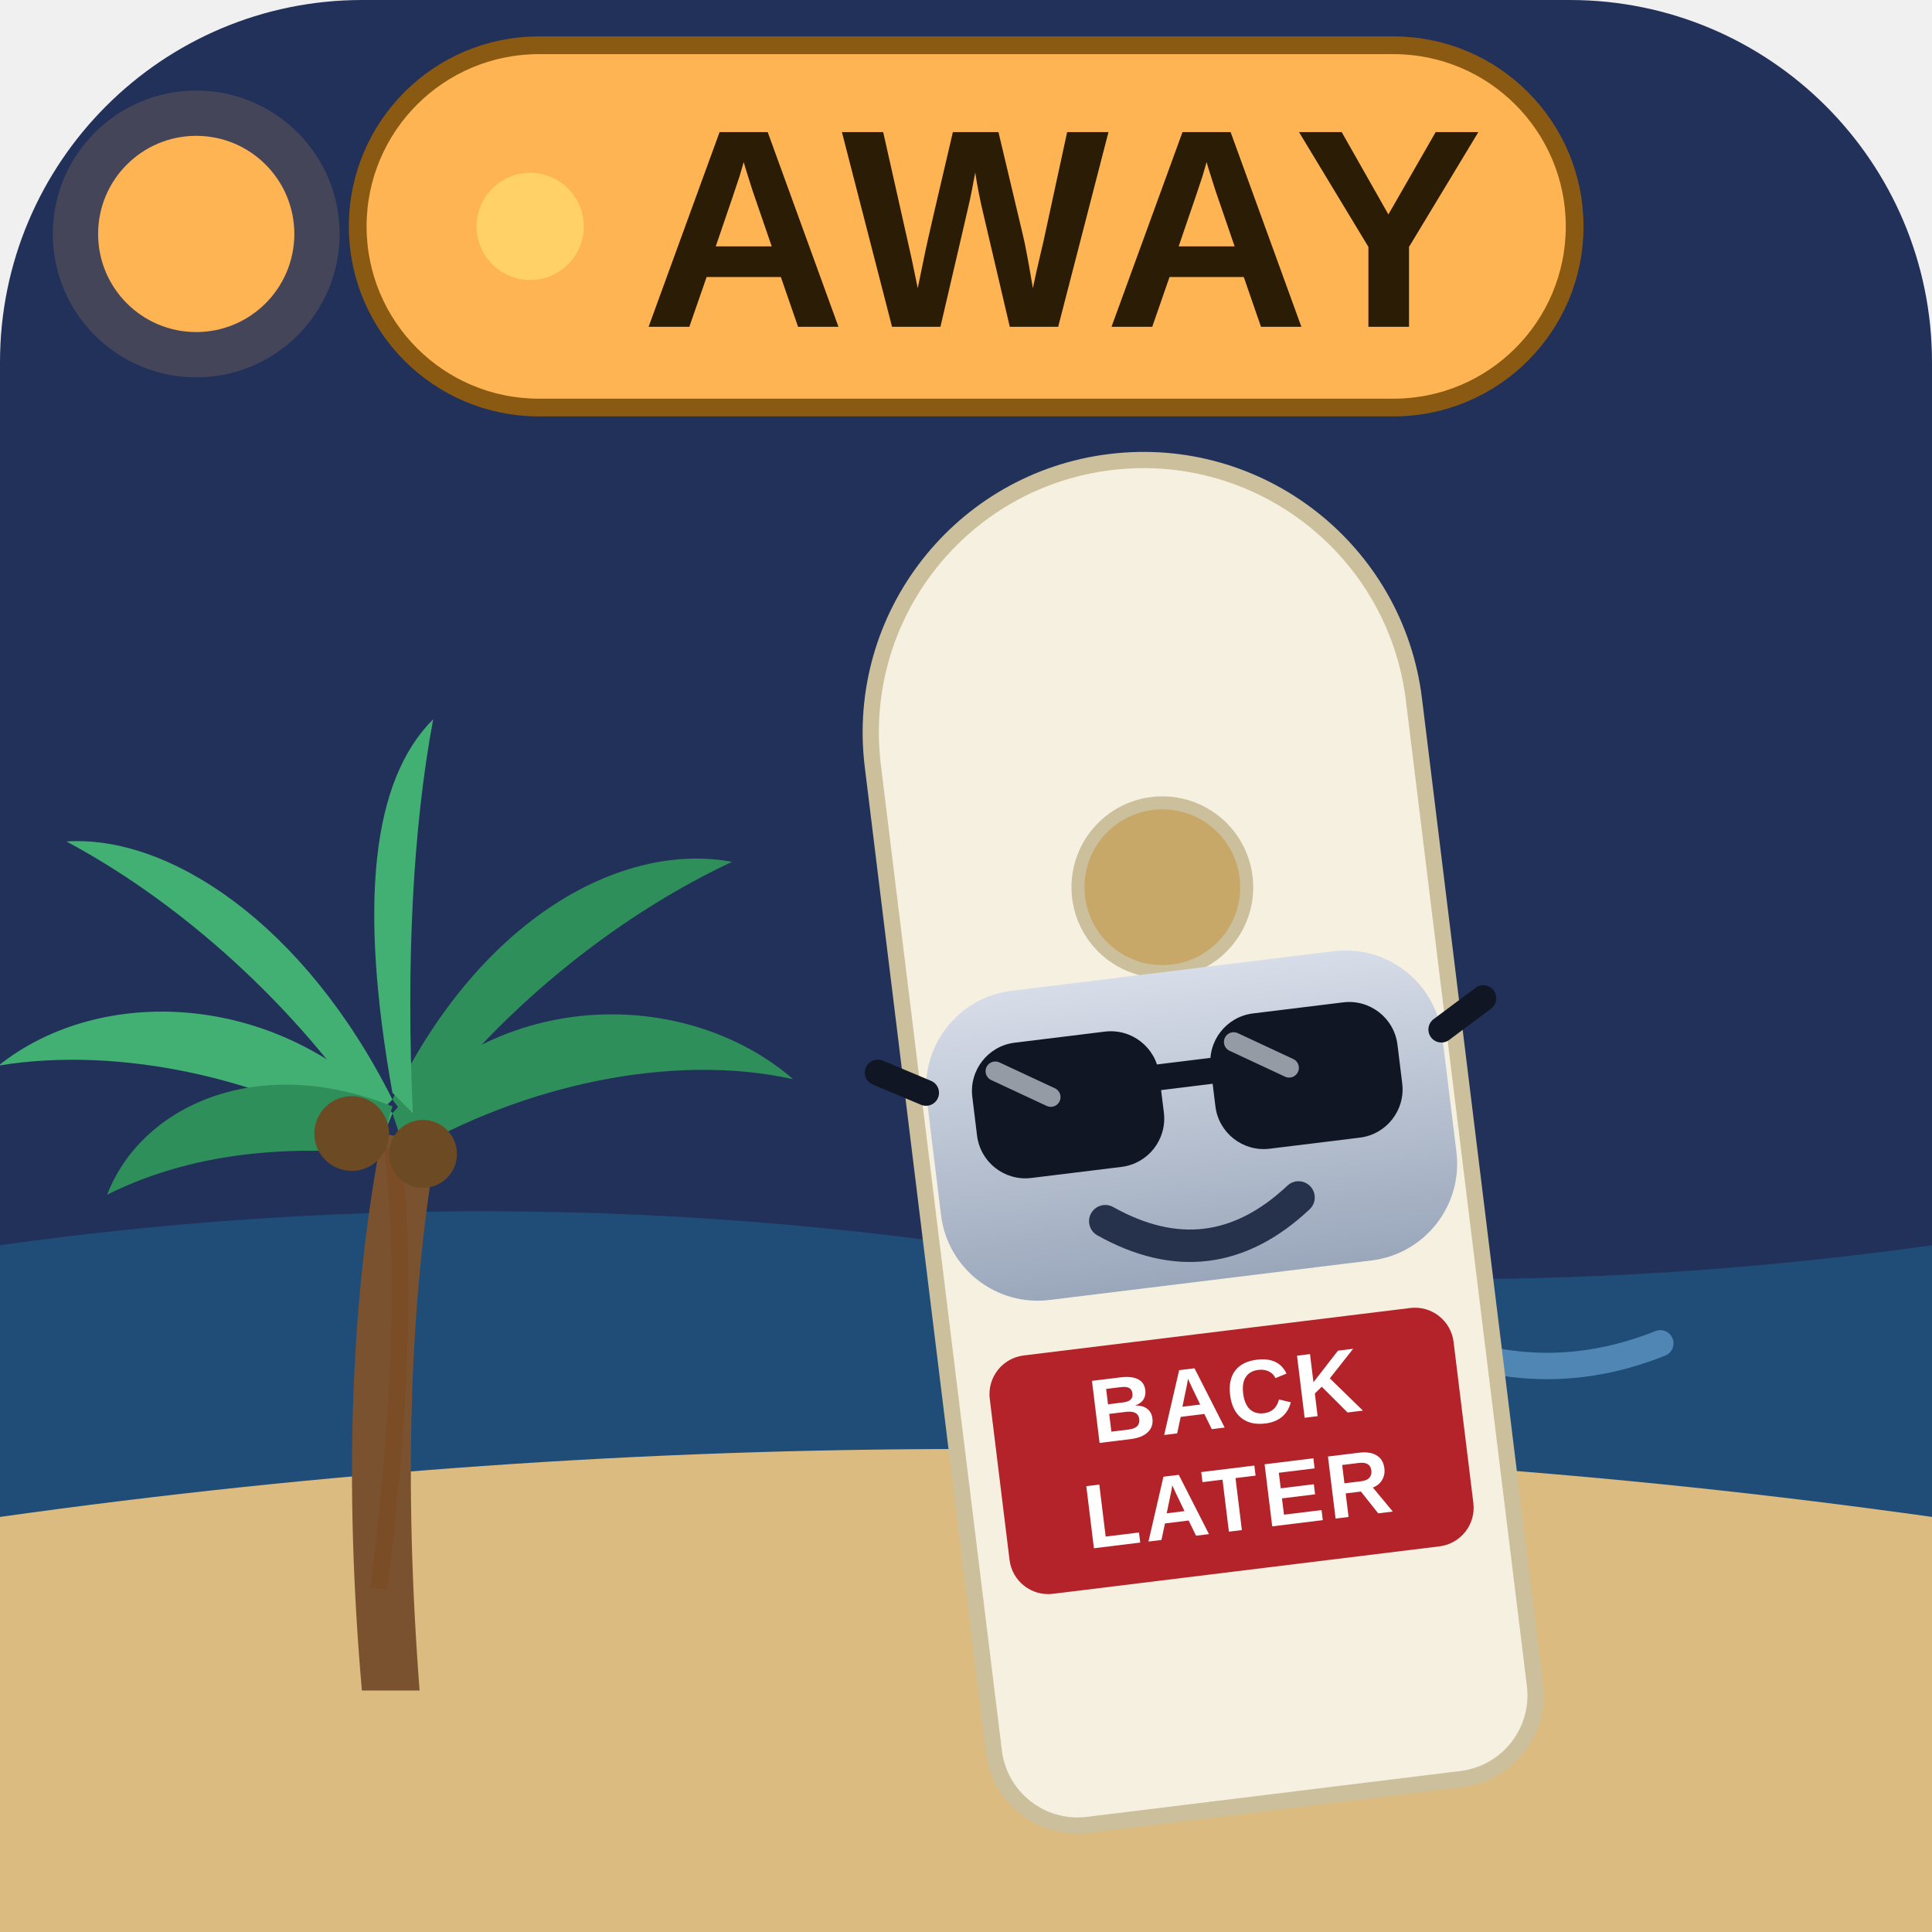
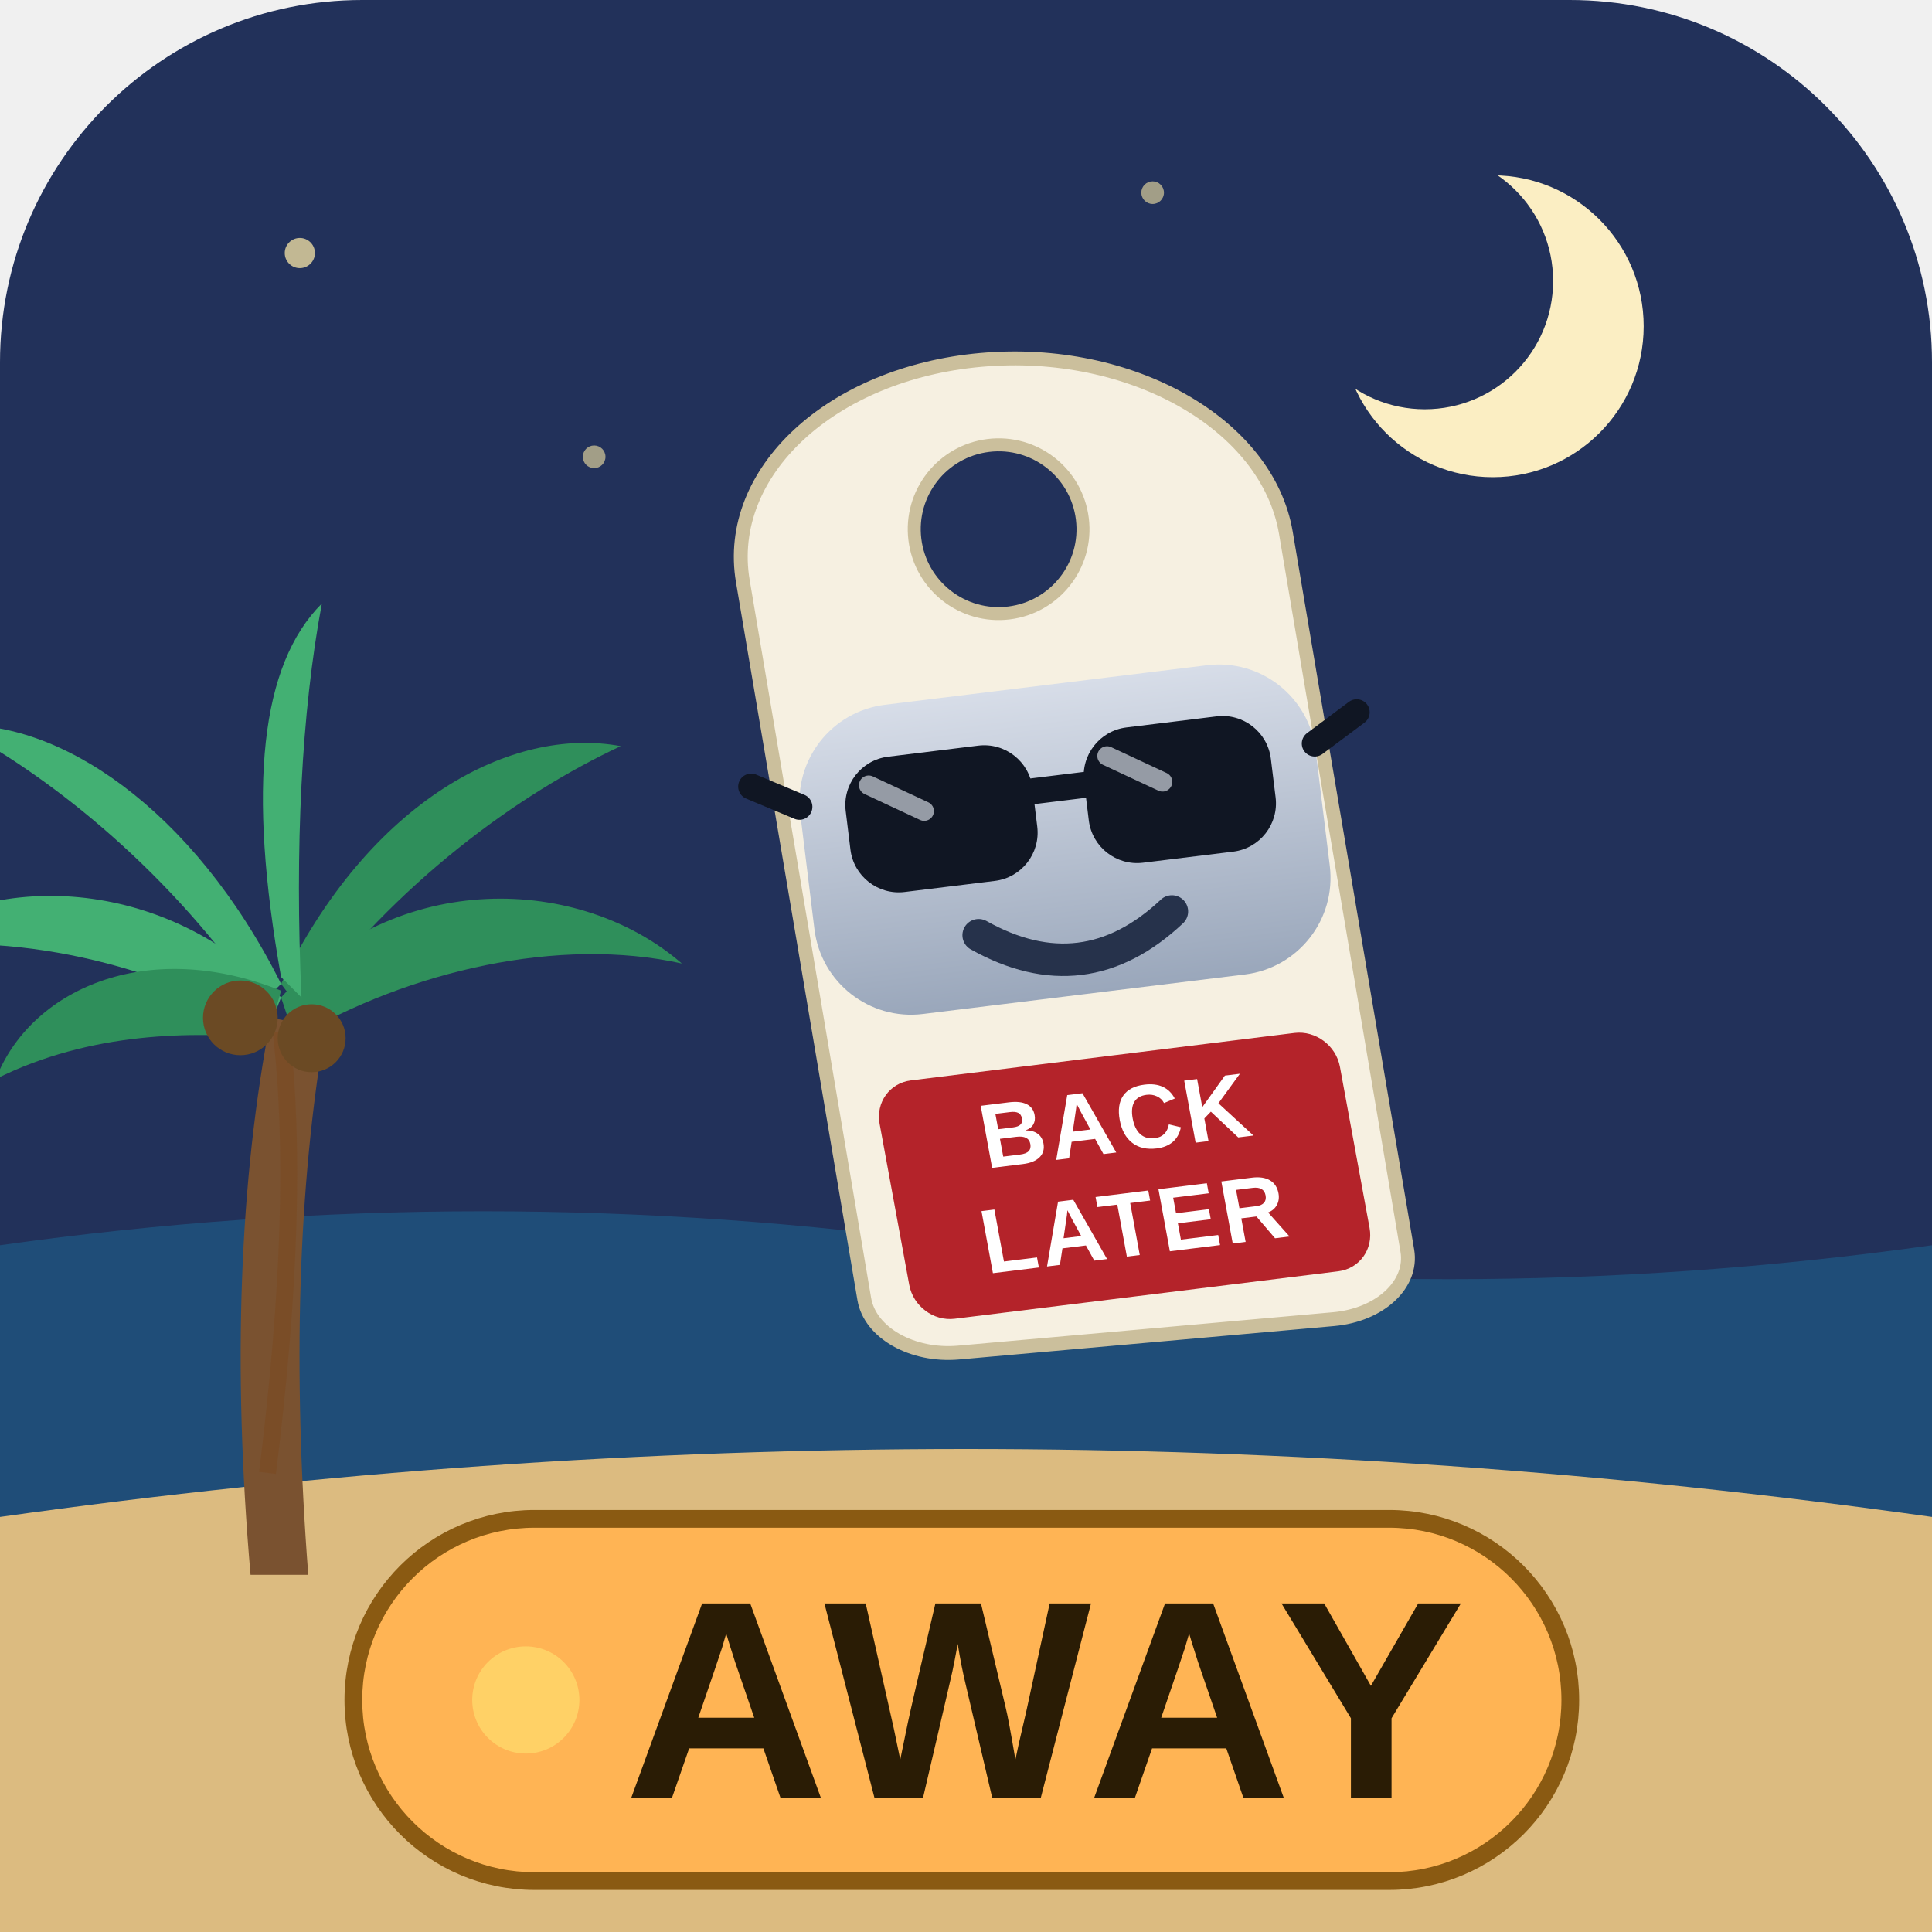
- <svg xmlns="http://www.w3.org/2000/svg" viewBox="0 0 512 512" width="512" height="512">
-   <defs>
-     <linearGradient id="botM" x1="0" y1="0" x2="0" y2="1">
-       <stop offset="0" stop-color="#d7dde8" />
-       <stop offset="1" stop-color="#9aa7bb" />
+ <svg xmlns="http://www.w3.org/2000/svg" viewBox="0 0 512 512" width="512" height="512" version="1.1" id="svg24">
+   <defs id="defs5">
+     <linearGradient id="botM" x1="136.329" y1="286.601" x2="136.329" y2="410.536" gradientTransform="scale(1.290994,0.7745967)" gradientUnits="userSpaceOnUse">
+       <stop offset="0" stop-color="#d7dde8" id="stop1" />
+       <stop offset="1" stop-color="#9aa7bb" id="stop2" />
    </linearGradient>
    <linearGradient id="goldM" x1="0" y1="0" x2="1" y2="1">
-       <stop offset="0" stop-color="#fbeec3" />
-       <stop offset="0.55" stop-color="#d9b25c" />
-       <stop offset="1" stop-color="#8b6a2a" />
+       <stop offset="0" stop-color="#fbeec3" id="stop3" />
+       <stop offset="0.55" stop-color="#d9b25c" id="stop4" />
+       <stop offset="1" stop-color="#8b6a2a" id="stop5" />
    </linearGradient>
  </defs>
-   <rect width="512" height="512" rx="96" fill="#22315a" />
-   <circle cx="52" cy="62" r="26" fill="#ffb454" />
-   <circle cx="52" cy="62" r="38" fill="#ffb454" opacity="0.16" />
-   <path d="M0 330 Q128 312 256 330 T512 330 L512 512 L0 512 Z" fill="#1f4d78" />
-   <path d="M320 356 q30 -12 60 0 t60 0" stroke="#4f86b4" stroke-width="7" fill="none" stroke-linecap="round" />
-   <path d="M0 402 Q256 366 512 402 L512 512 L0 512 Z" fill="#dcbb80" />
-   <g transform="translate(104.0 448.0) scale(0.9)">
-     <path d="M-9 0 q-8 -92 6 -164 l16 3 q-12 70 -5 161 z" fill="#7a5230" />
-     <path d="M-4 -30 q10 -80 4 -130" fill="none" stroke="#7a4a22" stroke-width="5" opacity="0.6" />
-     <path d="M0 -170 C-34 -206 -86 -208 -116 -184 C-80 -190 -36 -180 -4 -160 z" fill="#43b073" />
-     <path d="M0 -170 C34 -208 88 -206 118 -180 C82 -188 38 -178 4 -158 z" fill="#2f8f5b" />
-     <path d="M0 -174 C-26 -226 -66 -252 -96 -250 C-66 -234 -32 -206 -6 -168 z" fill="#43b073" />
-     <path d="M0 -174 C26 -228 68 -250 100 -244 C70 -230 34 -204 6 -166 z" fill="#2f8f5b" />
-     <path d="M0 -176 C-10 -232 -6 -268 12 -286 C6 -254 4 -214 6 -170 z" fill="#43b073" />
-     <path d="M0 -172 C-40 -188 -74 -172 -84 -146 C-56 -160 -26 -160 -4 -158 z" fill="#2f8f5b" />
-     <circle cx="-12" cy="-164" r="11" fill="#6b4a24" />
-     <circle cx="9" cy="-158" r="10" fill="#6b4a24" />
+   <g id="g25" />
+   <g id="g26">
+     <rect width="512" height="512" rx="96" fill="#22315a" id="rect5" />
+     <path d="M0 330 Q128 312 256 330 T512 330 L512 512 L0 512 Z" fill="#1f4d78" id="path6" />
+     <path d="M0 402 Q256 366 512 402 L512 512 L0 512 Z" fill="#dcbb80" id="path8" />
  </g>
-   <g transform="translate(316 300) rotate(-7) scale(0.86) translate(-256 -272)">
-     <path d="M256 64a84 84 0 0 1 84 84v306a26 26 0 0 1-26 26h-116a26 26 0 0 1-26-26v-306a84 84 0 0 1 84-84z" fill="#f6f0e1" stroke="#cbbf9c" stroke-width="5" />
-     <path d="M244 76h24v56h-24z" fill="#f6f0e1" />
-     <circle cx="256" cy="196" r="26" fill="#c7a869" stroke="#cbbf9c" stroke-width="4" />
-     <rect x="176" y="222" width="160" height="96" rx="30" fill="url(#botM)" />
-     <g fill="#101623">
-       <rect x="190" y="238" width="58" height="42" rx="15" />
-       <rect x="264" y="238" width="58" height="42" rx="15" />
+   <g transform="matrix(0.9,0,0,0.9,74.49492,417.3379)" id="g17">
+     <path d="m -9,0 q -8,-92 6,-164 l 16,3 Q 1,-91 8,0 Z" fill="#7a5230" id="path9" />
+     <path d="M -4,-30 Q 6,-110 0,-160" fill="none" stroke="#7a4a22" stroke-width="5" opacity="0.6" id="path10" />
+     <path d="m 0,-170 c -34,-36 -86,-38 -116,-14 36,-6 80,4 112,24 z" fill="#43b073" id="path11" />
+     <path d="m 0,-170 c 34,-38 88,-36 118,-10 -36,-8 -80,2 -114,22 z" fill="#2f8f5b" id="path12" />
+     <path d="m 0,-174 c -26,-52 -66,-78 -96,-76 30,16 64,44 90,82 z" fill="#43b073" id="path13" />
+     <path d="m 0,-174 c 26,-54 68,-76 100,-70 -30,14 -66,40 -94,78 z" fill="#2f8f5b" id="path14" />
+     <path d="m 0,-176 c -10,-56 -6,-92 12,-110 -6,32 -8,72 -6,116 z" fill="#43b073" id="path15" />
+     <path d="m 0,-172 c -40,-16 -74,0 -84,26 28,-14 58,-14 80,-12 z" fill="#2f8f5b" id="path16" />
+     <circle cx="-12" cy="-164" r="11" fill="#6b4a24" id="circle16" />
+     <circle cx="9" cy="-158" r="10" fill="#6b4a24" id="circle17" />
+   </g>
+   <g transform="matrix(0.8535897,-0.1048076,0.1048076,0.8535897,34.84003,68.04193)" id="g23">
+     <path d="m 255.964,63.457 a 84.298,61.181 7 0 1 86.751,64.321 l 10.186,224.126 A 26.092,18.937 7 0 1 327.781,370.082 L 211.843,366.221 A 26.092,18.937 7 0 1 184.992,346.312 L 174.806,122.186 A 84.298,61.181 7 0 1 255.964,63.457 Z" fill="#f6f0e1" stroke="#cbbf9c" stroke-width="4.275" id="path17" />
+     <circle cx="254.991" cy="115.9" r="26" fill="#c7a869" stroke="#cbbf9c" stroke-width="4" id="circle18" style="display:inline;fill:#22315a;fill-opacity:1" />
+     <g id="g30" transform="translate(7.636234,-56.6722)">
+       <rect x="176" y="222" width="160" height="96" rx="30" fill="url(#botM)" id="rect18" style="fill:url(#botM)" />
+       <g id="g29">
+         <g fill="#101623" id="g20">
+           <rect x="190" y="238" width="58" height="42" rx="15" id="rect19" />
+           <rect x="264" y="238" width="58" height="42" rx="15" id="rect20" />
+         </g>
+         <g id="g28">
+           <path d="m 248,254 h 16 m -88,-4 -14,-8 m 174,8 14,-8" stroke="#101623" stroke-width="8" stroke-linecap="round" id="path20" />
+           <path d="m 198,246 16,10 m 58,-10 16,10" stroke="#eef3fb" stroke-width="6" stroke-linecap="round" opacity="0.6" id="path21" />
+           <path d="m 226,296 q 30,22 60,0" stroke="#26324b" stroke-width="10" fill="none" stroke-linecap="round" id="path22" />
+         </g>
+       </g>
    </g>
-     <path d="M248 254h16M176 250l-14 -8M336 250l14 -8" stroke="#101623" stroke-width="8" stroke-linecap="round" />
-     <path d="M198 246 l16 10M272 246 l16 10" stroke="#eef3fb" stroke-width="6" stroke-linecap="round" opacity="0.6" />
-     <path d="M226 296 q30 22 60 0" stroke="#26324b" stroke-width="10" fill="none" stroke-linecap="round" />
-     <rect x="184.0" y="334" width="144.0" height="74.0" rx="12.0" fill="#b4232a" />
-     <text x="256" y="363.6" text-anchor="middle" font-family="'Segoe UI',Arial,'DejaVu Sans',sans-serif" font-size="28" font-weight="700" letter-spacing="1" fill="#ffffff">BACK</text>
-     <text x="256" y="395.6" text-anchor="middle" font-family="'Segoe UI',Arial,'DejaVu Sans',sans-serif" font-size="28" font-weight="700" letter-spacing="1" fill="#ffffff">LATER</text>
+     <g id="g27" transform="matrix(0.9926017,-9.0839569e-4,0.06025422,1.007398,-7.224769,-55.10809)">
+       <rect x="184" y="334" width="144" height="74" rx="12" fill="#b4232a" id="rect22" />
+       <text x="256" y="363.6" text-anchor="middle" font-family="'Segoe UI', Arial, 'DejaVu Sans', sans-serif" font-size="28px" font-weight="700" letter-spacing="1" fill="#ffffff" id="text22">BACK</text>
+       <text x="256" y="395.6" text-anchor="middle" font-family="'Segoe UI', Arial, 'DejaVu Sans', sans-serif" font-size="28px" font-weight="700" letter-spacing="1" fill="#ffffff" id="text23">LATER</text>
+     </g>
+     <g id="g1" transform="matrix(1.154123,0.1417085,-0.1417085,1.154123,-58.18951,-92.64756)">
+       <g id="g31" transform="translate(-35.86893,21.40565)">
+         <circle cx="456" cy="70" r="40" fill="#fbeec3" id="circle5" />
+         <circle cx="438" cy="58" r="34" fill="#16233c" id="circle6" style="fill:#22315a;fill-opacity:1" />
+       </g>
+       <circle cx="104" cy="72" r="4" fill="#f7e6a5" opacity="0.75" id="circle7" />
+       <circle cx="182" cy="126" r="3" fill="#f7e6a5" opacity="0.6" id="circle8" />
+       <circle cx="330" cy="56" r="3" fill="#f7e6a5" opacity="0.6" id="circle9" />
+     </g>
  </g>
-   <g transform="translate(256.0 60.0) rotate(0.0)">
-     <rect x="-161.2" y="-48.0" width="322.5" height="96.0" rx="48.0" fill="#ffb454" stroke="#8a5a12" stroke-width="4.7" />
-     <circle cx="-115.5" cy="0" r="14.2" fill="#ffd166" />
-     <text x="25.5" y="26.6" text-anchor="middle" font-family="'Segoe UI',Arial,'DejaVu Sans',sans-serif" font-size="75.0" font-weight="700" letter-spacing="3" fill="#2a1c05">AWAY</text>
+   <g transform="translate(254.8429,450.5085)" id="g24">
+     <rect x="-161.2" y="-48" width="322.5" height="96" rx="48" fill="#ffb454" stroke="#8a5a12" stroke-width="4.7" id="rect23" />
+     <circle cx="-115.5" cy="0" r="14.2" fill="#ffd166" id="circle23" />
+     <text x="22.029" y="26.021" text-anchor="middle" font-family="'Segoe UI', Arial, 'DejaVu Sans', sans-serif" font-size="75px" font-weight="700" letter-spacing="3" fill="#2a1c05" id="text24">AWAY</text>
  </g>
</svg>
